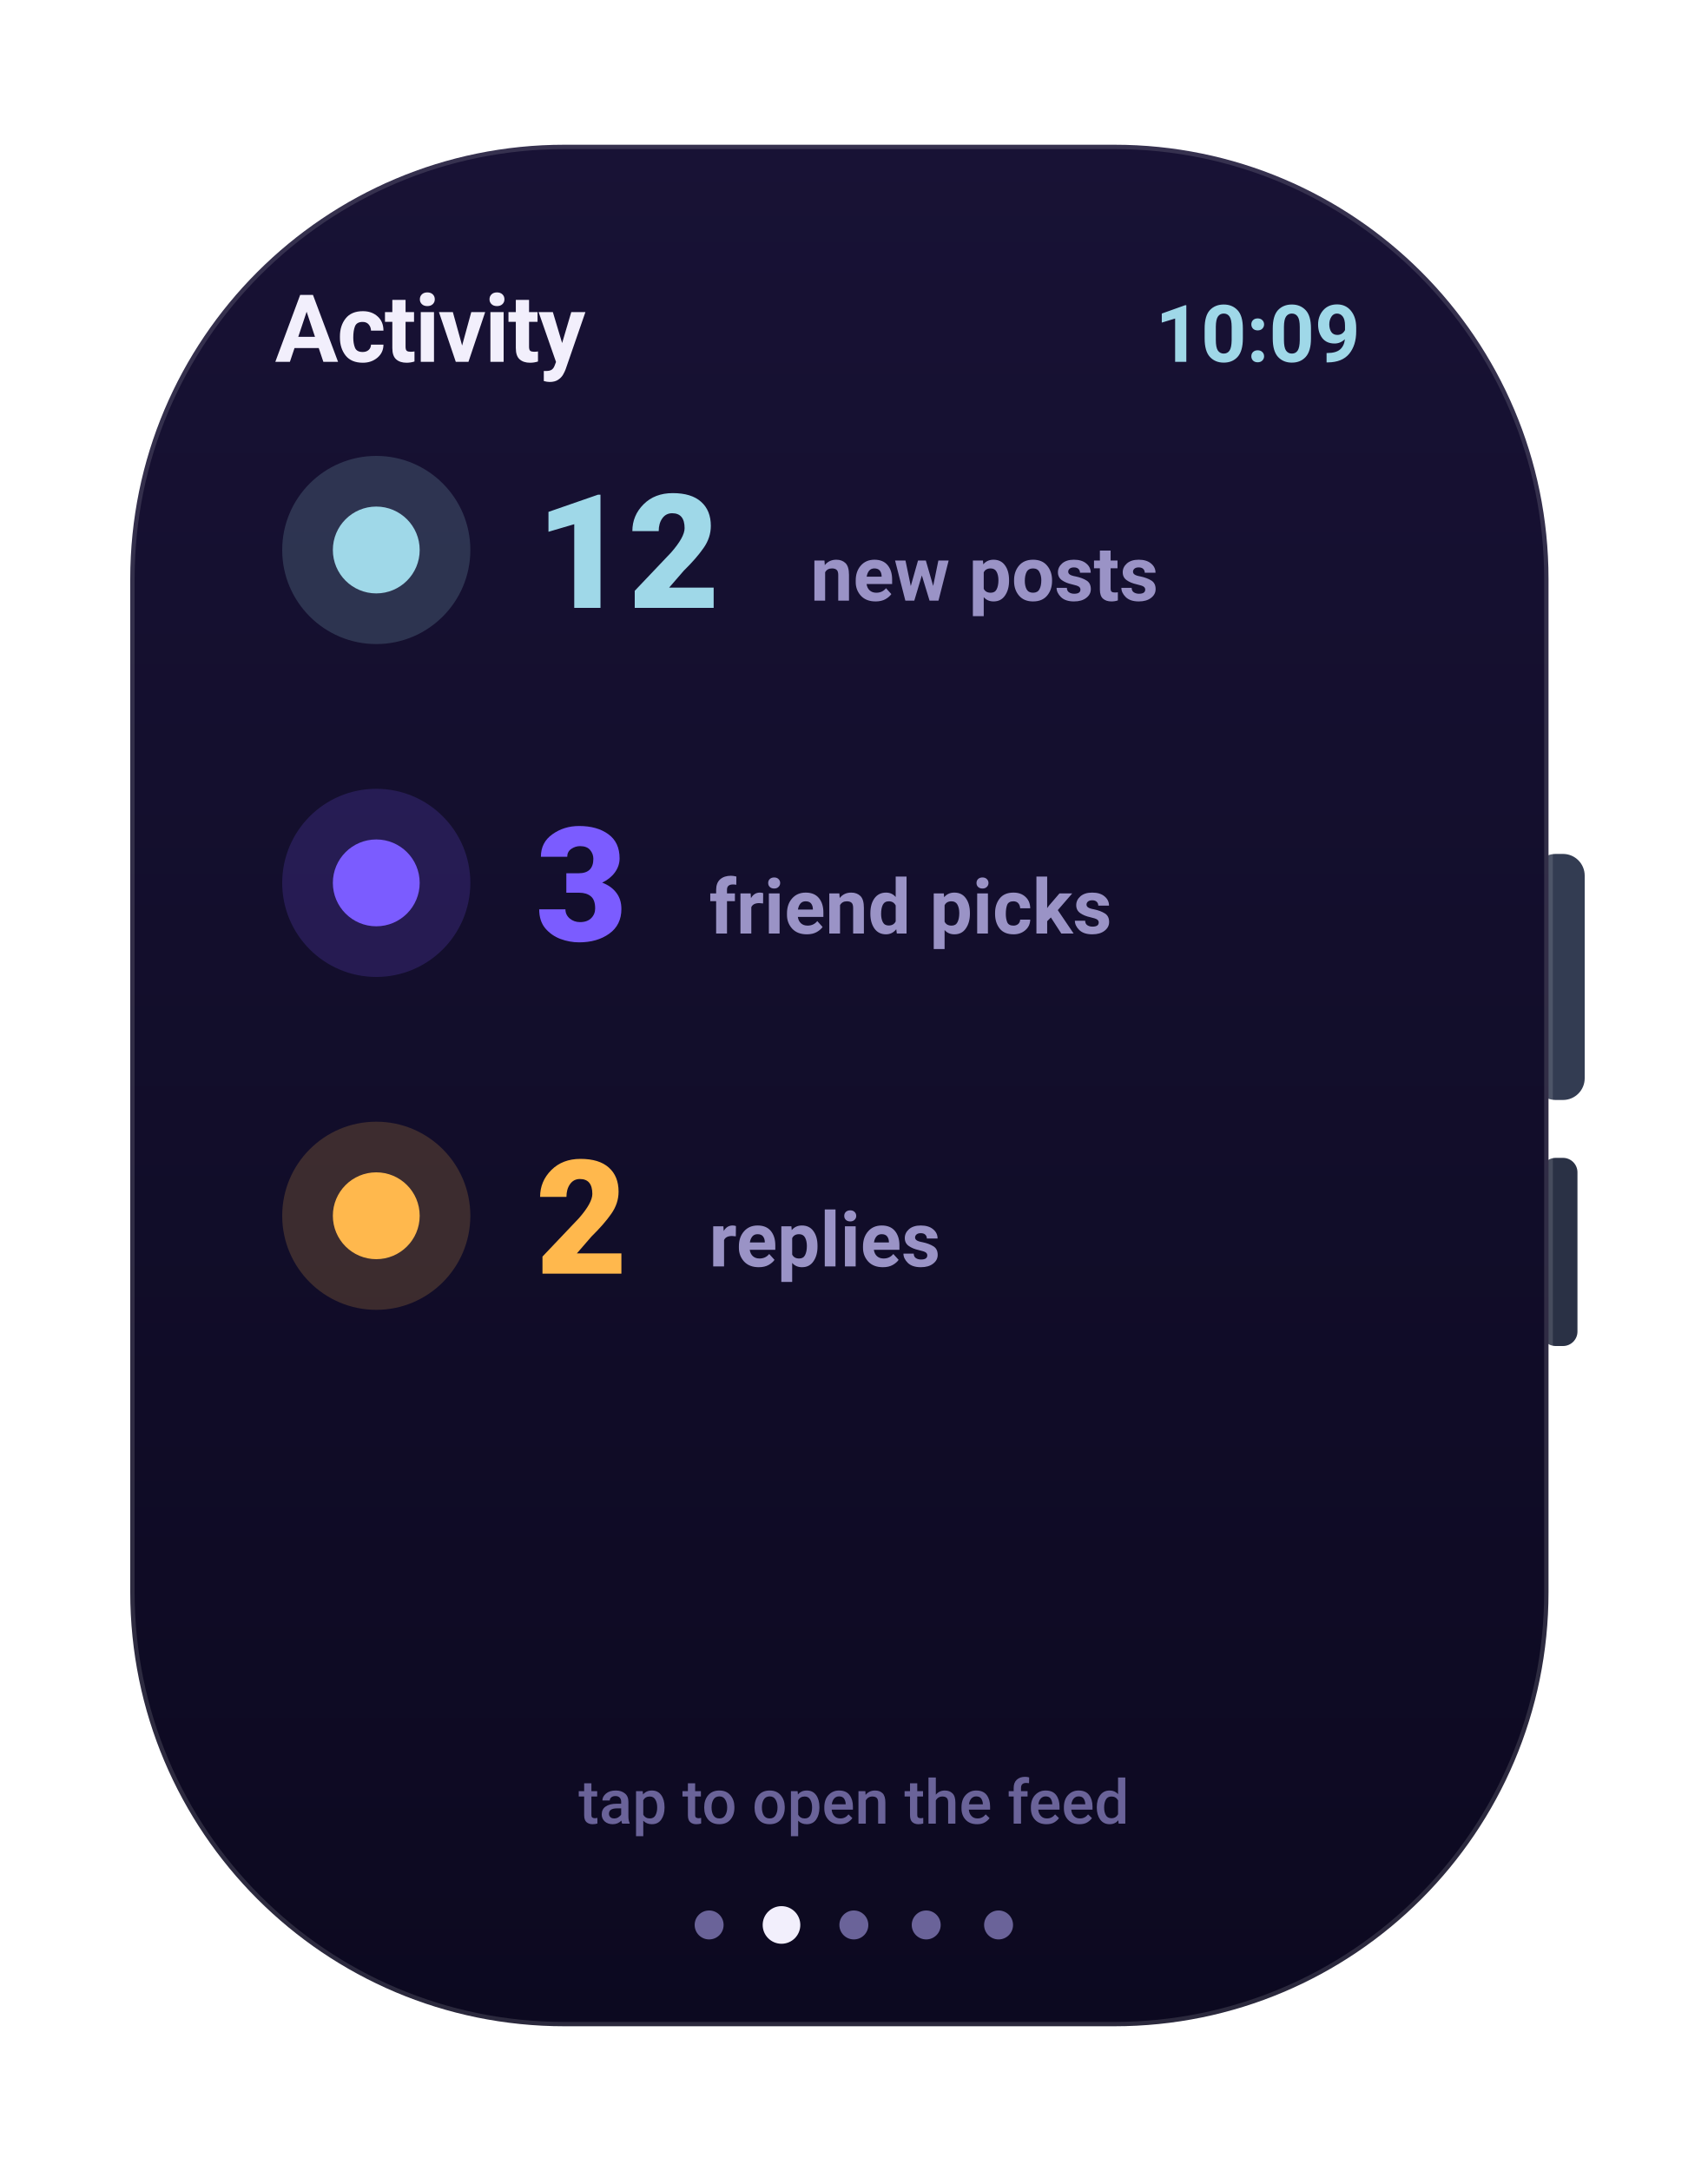
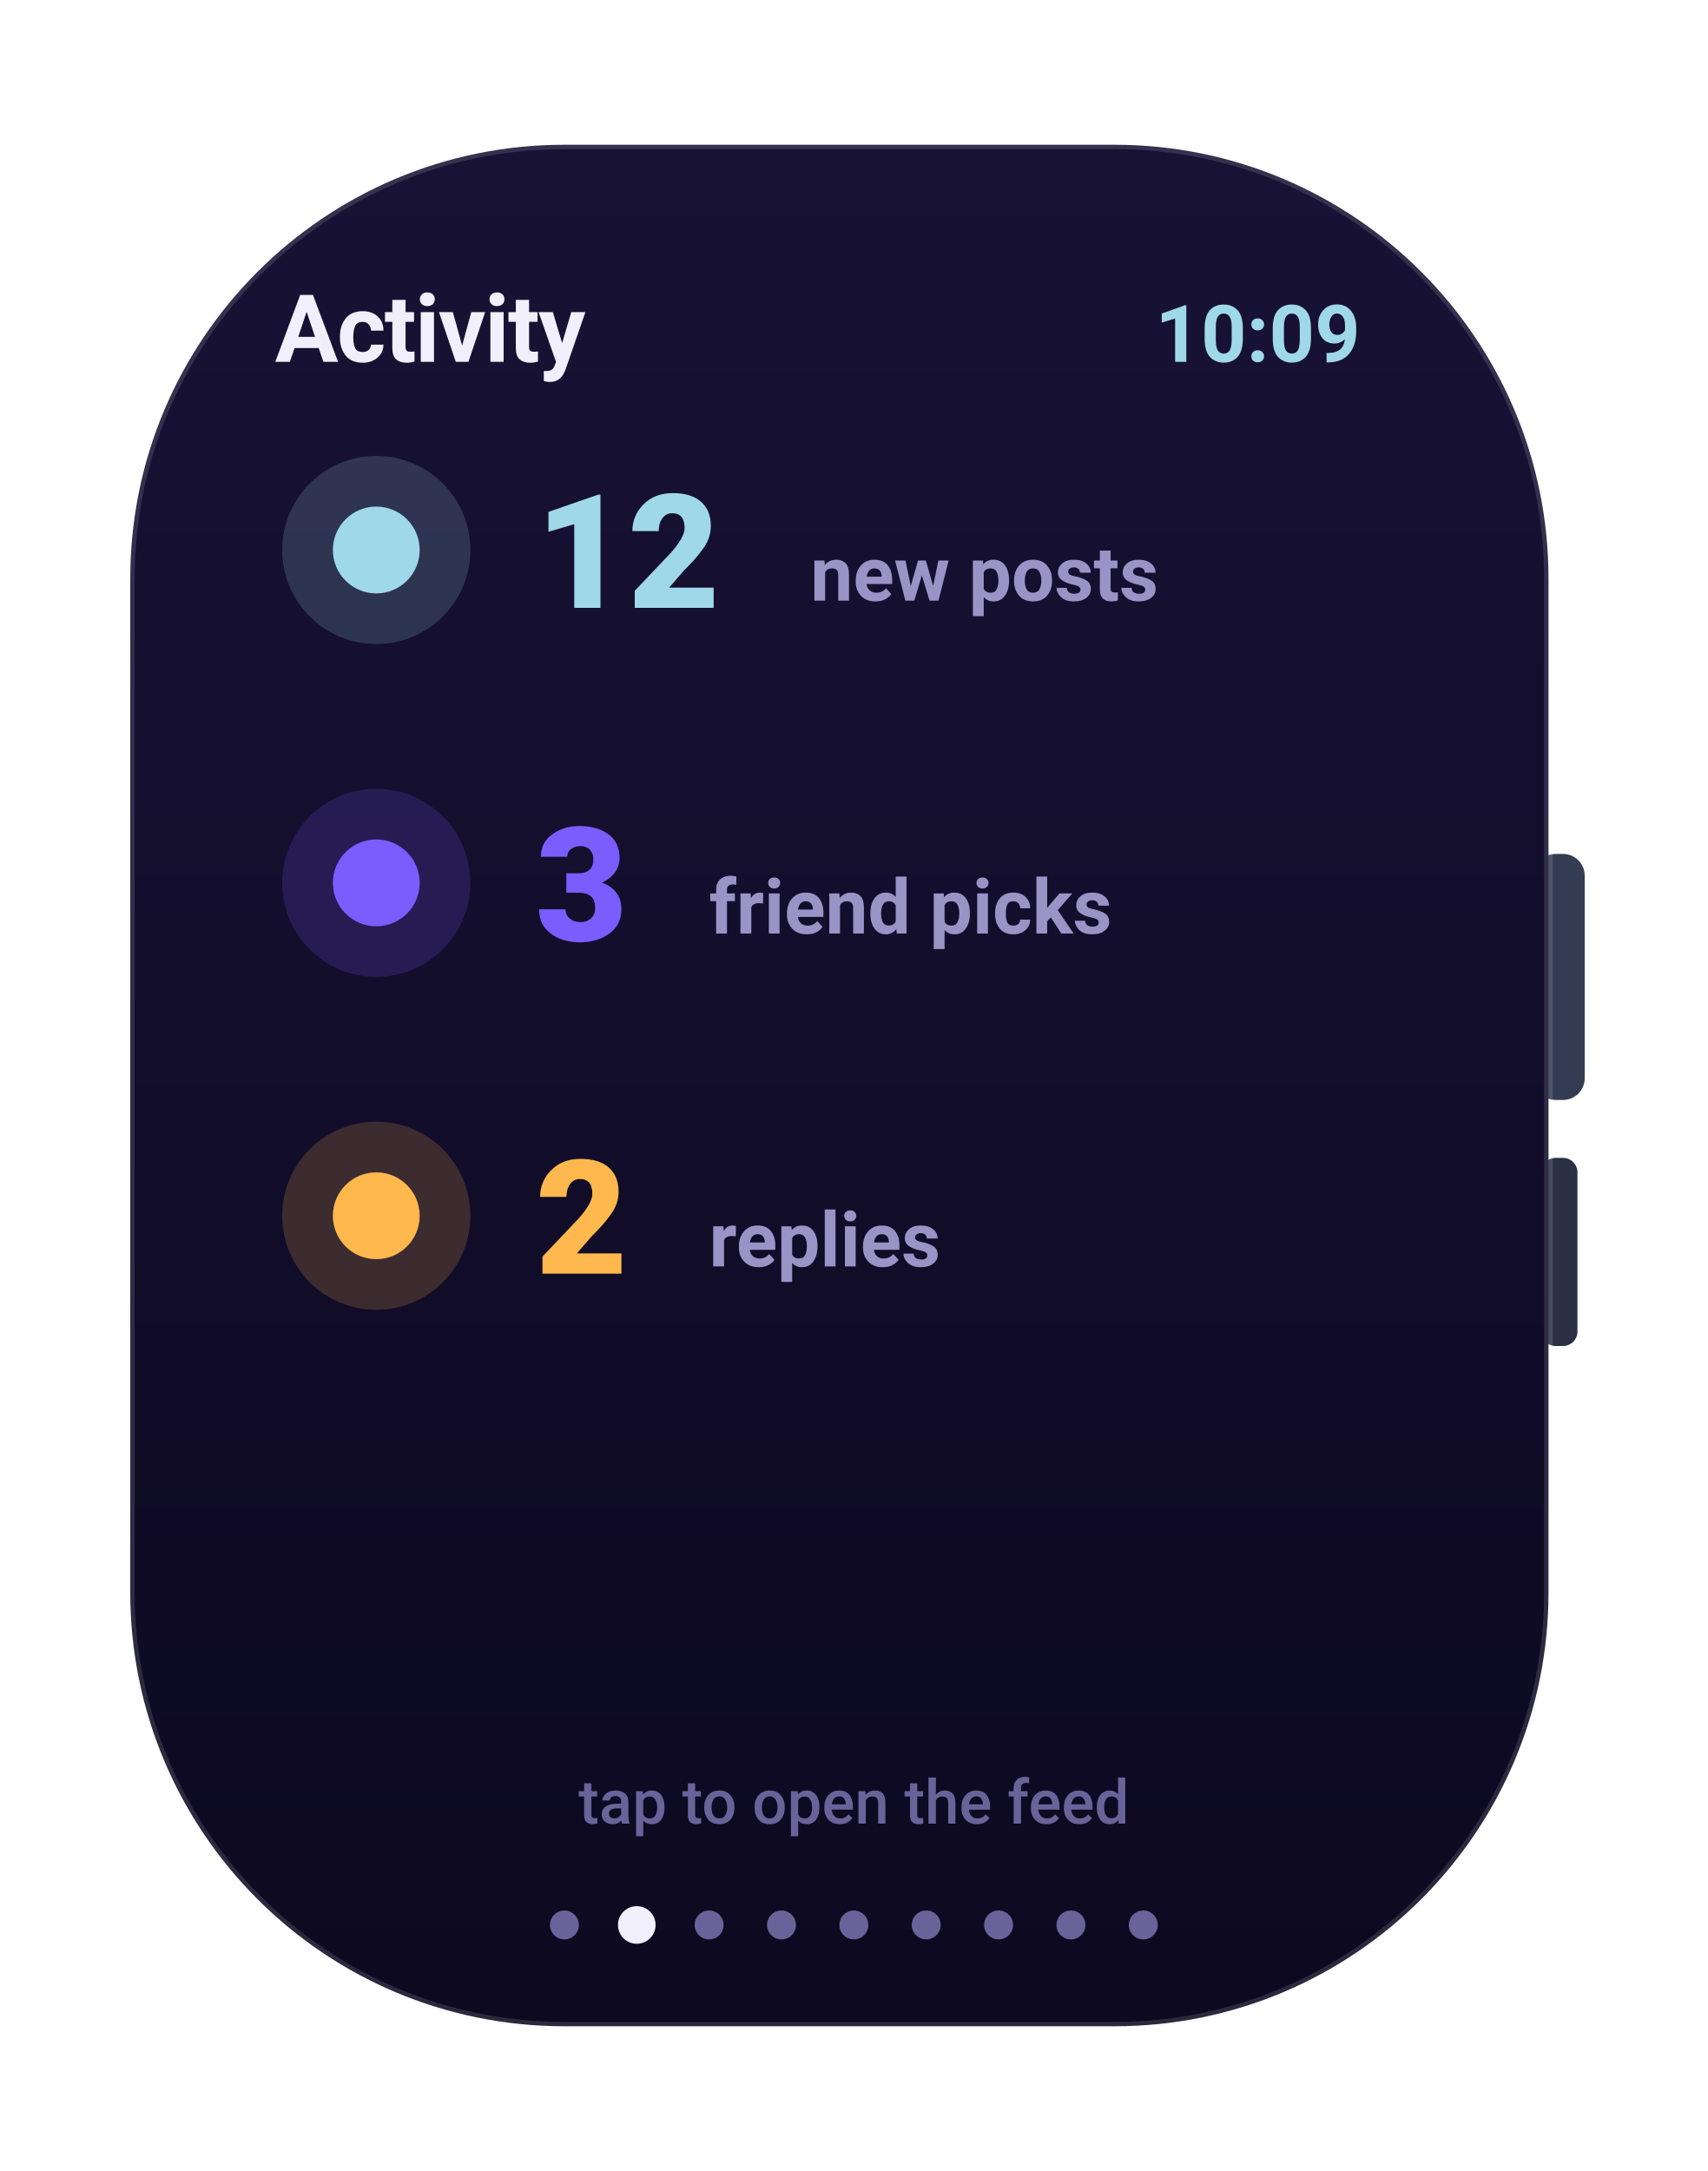
<svg xmlns="http://www.w3.org/2000/svg" width="236" height="300" viewBox="0 0 236 300" role="img" aria-label="Activity watch screen">
  <defs>
    <linearGradient id="gScr" x1="0" y1="0" x2="0" y2="1">
      <stop offset="0" stop-color="#181235" />
      <stop offset="1" stop-color="#0c0920" />
    </linearGradient>
    <linearGradient id="gFrame" x1="0" y1="0" x2="1" y2="1">
      <stop offset="0" stop-color="#141029" />
      <stop offset="1" stop-color="#07050f" />
    </linearGradient>
    <linearGradient id="gCard" x1="0" y1="0" x2="0" y2="1">
      <stop offset="0" stop-color="#201a48" />
      <stop offset="1" stop-color="#181240" />
    </linearGradient>
    <linearGradient id="gBrand" x1="0" y1="0" x2="1" y2="0">
      <stop offset="0" stop-color="#7b5cff" />
      <stop offset="1" stop-color="#9d7bff" />
    </linearGradient>
    <linearGradient id="mV" x1="0" y1="0" x2="1" y2="0">
      <stop offset="0" stop-color="#7b5cff" />
      <stop offset="1" stop-color="#9d7bff" />
    </linearGradient>
    <linearGradient id="mO" x1="0" y1="0" x2="1" y2="0">
      <stop offset="0" stop-color="#f7b731" />
      <stop offset="1" stop-color="#ff7a45" />
    </linearGradient>
    <linearGradient id="mG" x1="0" y1="0" x2="1" y2="0">
      <stop offset="0" stop-color="#2fd27a" />
      <stop offset="1" stop-color="#43e08a" />
    </linearGradient>
    <radialGradient id="orb" cx="34%" cy="30%" r="75%">
      <stop offset="0" stop-color="#c3b0ff" />
      <stop offset="42%" stop-color="#7b5cff" />
      <stop offset="80%" stop-color="#2f6cf0" />
      <stop offset="100%" stop-color="#14204a" />
    </radialGradient>
  </defs>
  <rect x="212.0" y="118.0" width="7.0" height="34.0" rx="3" fill="#333c52" />
  <rect x="213.0" y="160.0" width="5.0" height="26.0" rx="2" fill="#2a3145" />
  <rect x="18.0" y="20.0" width="196.0" height="260.0" rx="60" fill="url(#gScr)" stroke="rgba(255,255,255,0.13)" stroke-width="1.2" />
  <text x="188.0" y="50.0" font-family="-apple-system,BlinkMacSystemFont,'SF Pro Display','SF Pro Text','Segoe UI',Roboto,system-ui,sans-serif" font-size="11" font-weight="700" fill="#9fd8e8" text-anchor="end">10:09</text>
  <text x="38.0" y="50.0" font-family="-apple-system,BlinkMacSystemFont,'SF Pro Display','SF Pro Text','Segoe UI',Roboto,system-ui,sans-serif" font-size="13" font-weight="700" fill="#f2effc" text-anchor="start" letter-spacing="-0.2">Activity</text>
  <circle cx="52" cy="76" r="13" fill="rgba(159,216,232,0.18)" />
  <circle cx="52" cy="76" r="6" fill="#9fd8e8" />
  <text x="74.0" y="84.0" font-family="-apple-system,BlinkMacSystemFont,'SF Pro Display','SF Pro Text','Segoe UI',Roboto,system-ui,sans-serif" font-size="22" font-weight="800" fill="#9fd8e8" text-anchor="start">12</text>
  <text x="112.0" y="83.0" font-family="-apple-system,BlinkMacSystemFont,'SF Pro Display','SF Pro Text','Segoe UI',Roboto,system-ui,sans-serif" font-size="10.5" font-weight="600" fill="#9a93c6" text-anchor="start">new posts</text>
  <circle cx="52" cy="122" r="13" fill="rgba(123,92,255,0.18)" />
  <circle cx="52" cy="122" r="6" fill="#7b5cff" />
  <text x="74.0" y="130.0" font-family="-apple-system,BlinkMacSystemFont,'SF Pro Display','SF Pro Text','Segoe UI',Roboto,system-ui,sans-serif" font-size="22" font-weight="800" fill="#7b5cff" text-anchor="start">3</text>
  <text x="98.0" y="129.0" font-family="-apple-system,BlinkMacSystemFont,'SF Pro Display','SF Pro Text','Segoe UI',Roboto,system-ui,sans-serif" font-size="10.5" font-weight="600" fill="#9a93c6" text-anchor="start">friend picks</text>
  <circle cx="52" cy="168" r="13" fill="rgba(255,184,77,0.18)" />
  <circle cx="52" cy="168" r="6" fill="#ffb84d" />
  <text x="74.0" y="176.0" font-family="-apple-system,BlinkMacSystemFont,'SF Pro Display','SF Pro Text','Segoe UI',Roboto,system-ui,sans-serif" font-size="22" font-weight="800" fill="#ffb84d" text-anchor="start">2</text>
  <text x="98.0" y="175.0" font-family="-apple-system,BlinkMacSystemFont,'SF Pro Display','SF Pro Text','Segoe UI',Roboto,system-ui,sans-serif" font-size="10.5" font-weight="600" fill="#9a93c6" text-anchor="start">replies</text>
  <text x="118.0" y="252.0" font-family="-apple-system,BlinkMacSystemFont,'SF Pro Display','SF Pro Text','Segoe UI',Roboto,system-ui,sans-serif" font-size="8.5" font-weight="500" fill="#6a6399" text-anchor="middle">tap to open the feed</text>
+   <circle cx="78.0" cy="266" r="2" fill="#6a6399" />
+   <circle cx="88.0" cy="266" r="2.6" fill="#f2effc" />
  <circle cx="98.0" cy="266" r="2" fill="#6a6399" />
-   <circle cx="108.0" cy="266" r="2.6" fill="#f2effc" />
+   <circle cx="108.0" cy="266" r="2" fill="#6a6399" />
  <circle cx="118.0" cy="266" r="2" fill="#6a6399" />
  <circle cx="128.0" cy="266" r="2" fill="#6a6399" />
  <circle cx="138.0" cy="266" r="2" fill="#6a6399" />
+   <circle cx="148.0" cy="266" r="2" fill="#6a6399" />
+   <circle cx="158.0" cy="266" r="2" fill="#6a6399" />
</svg>
